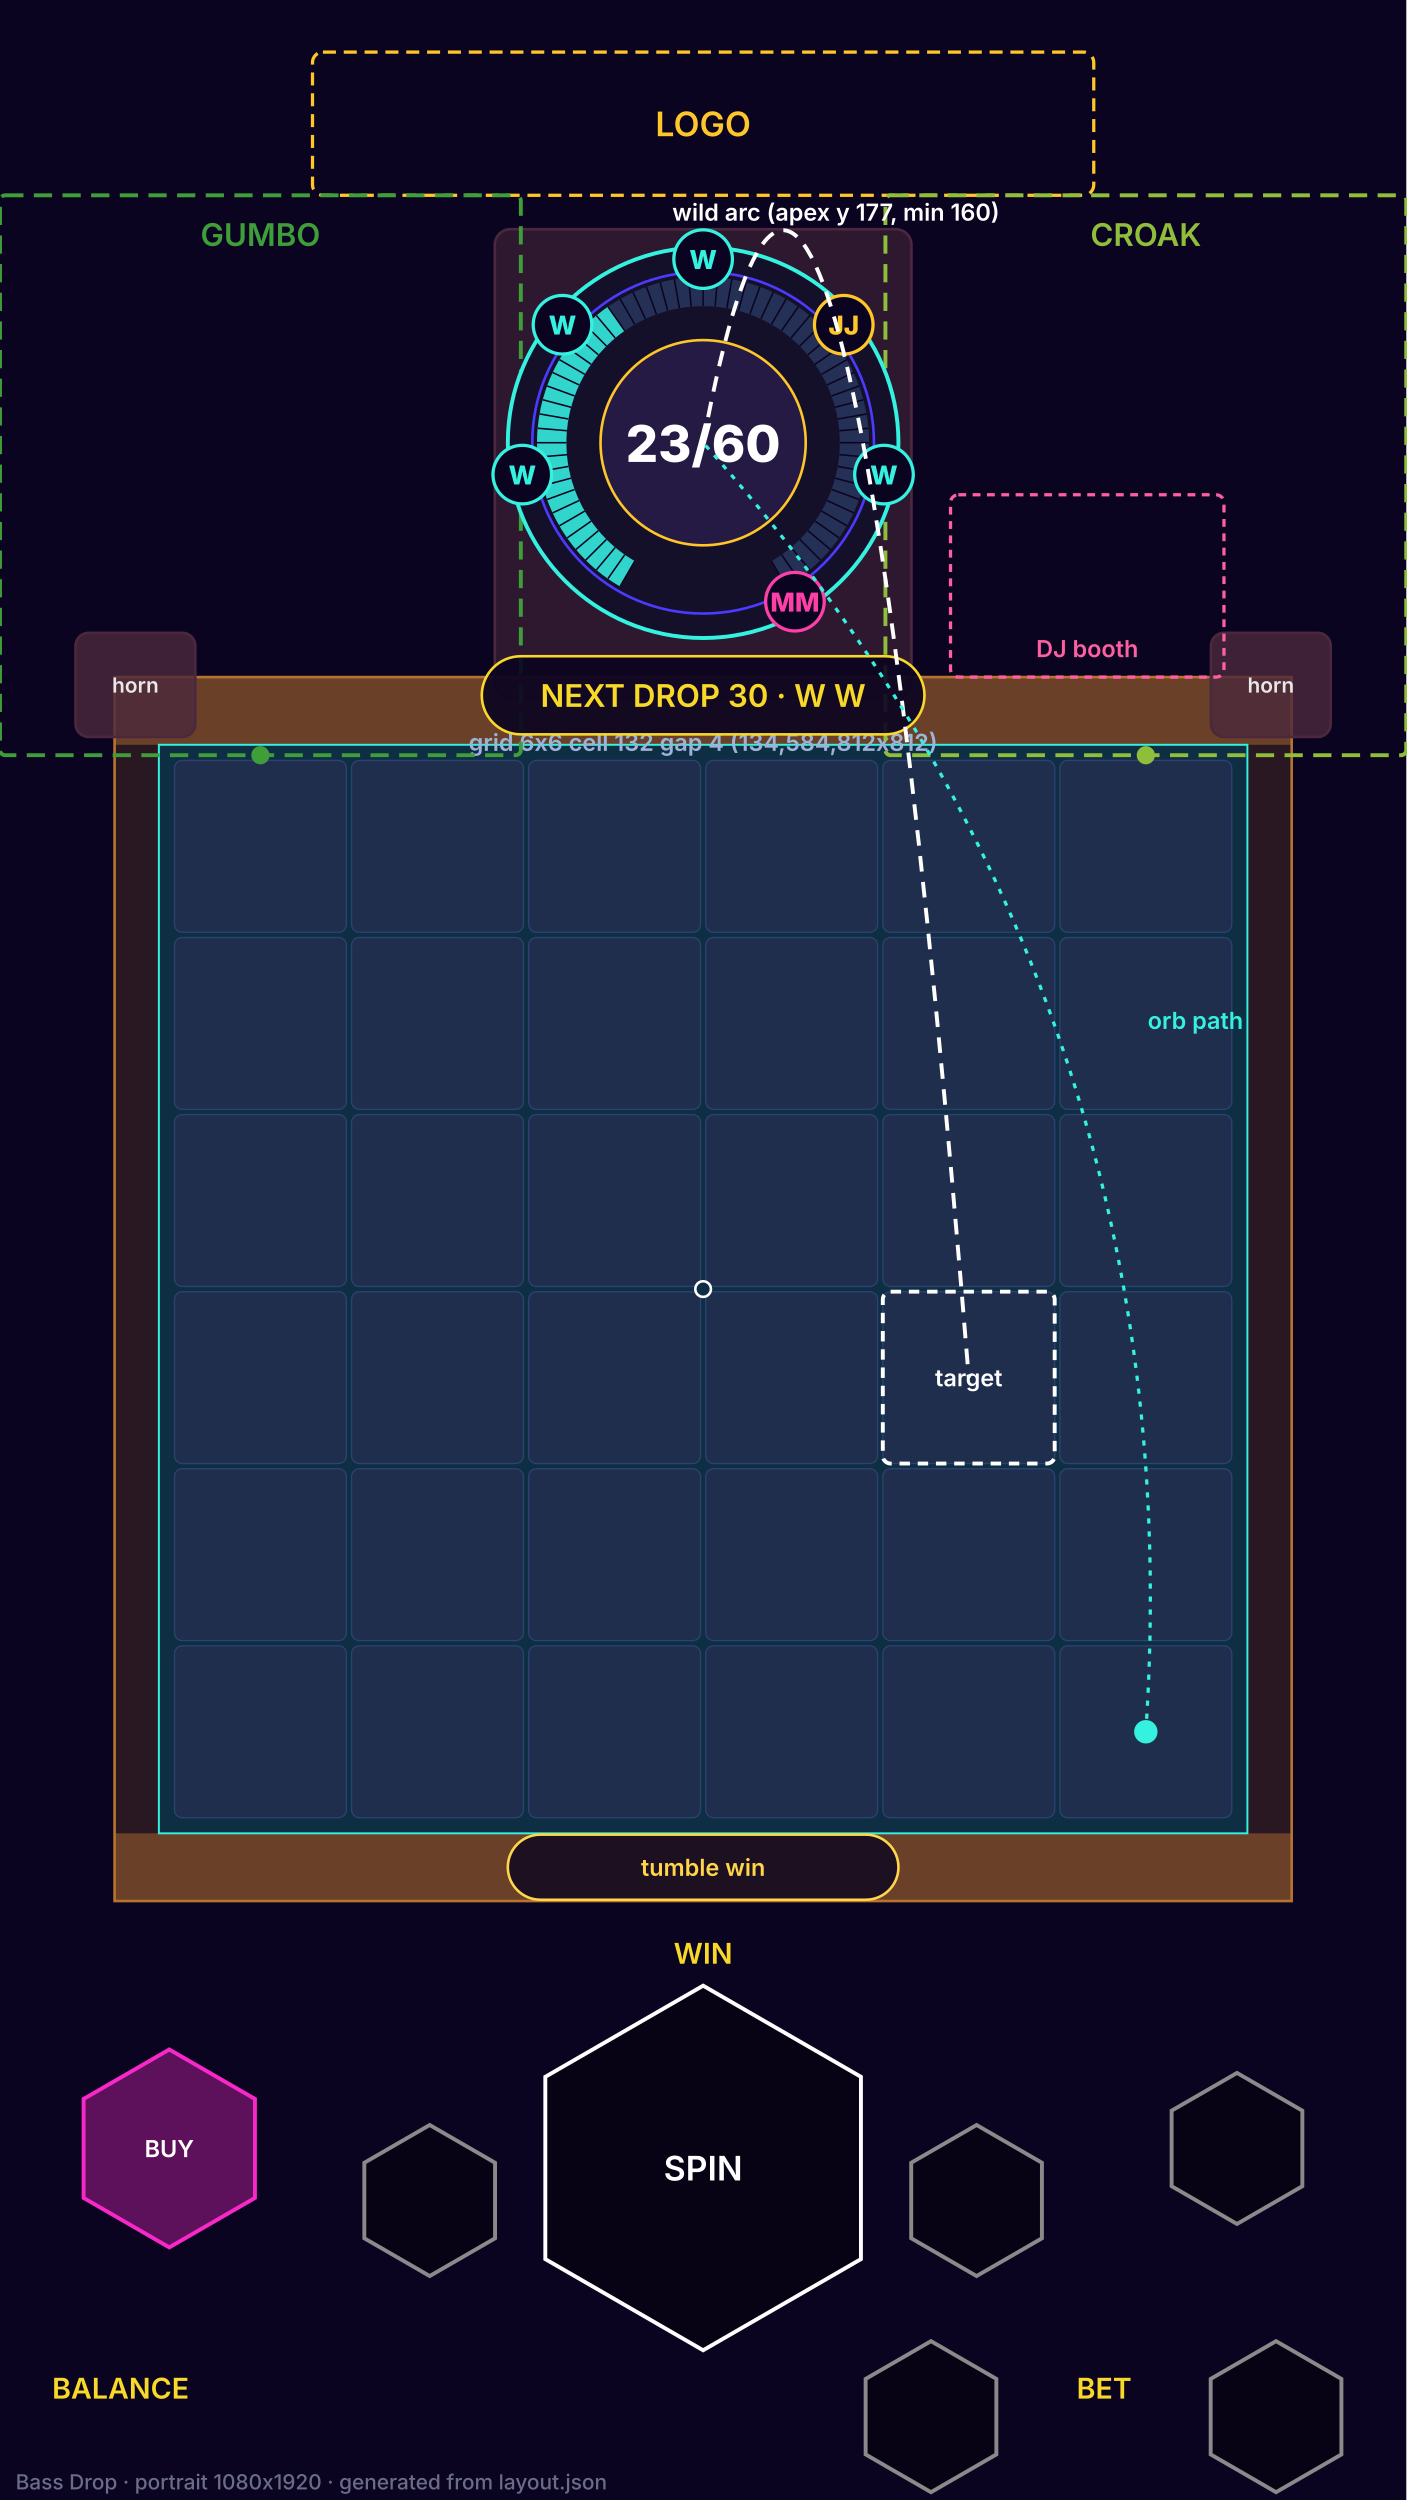
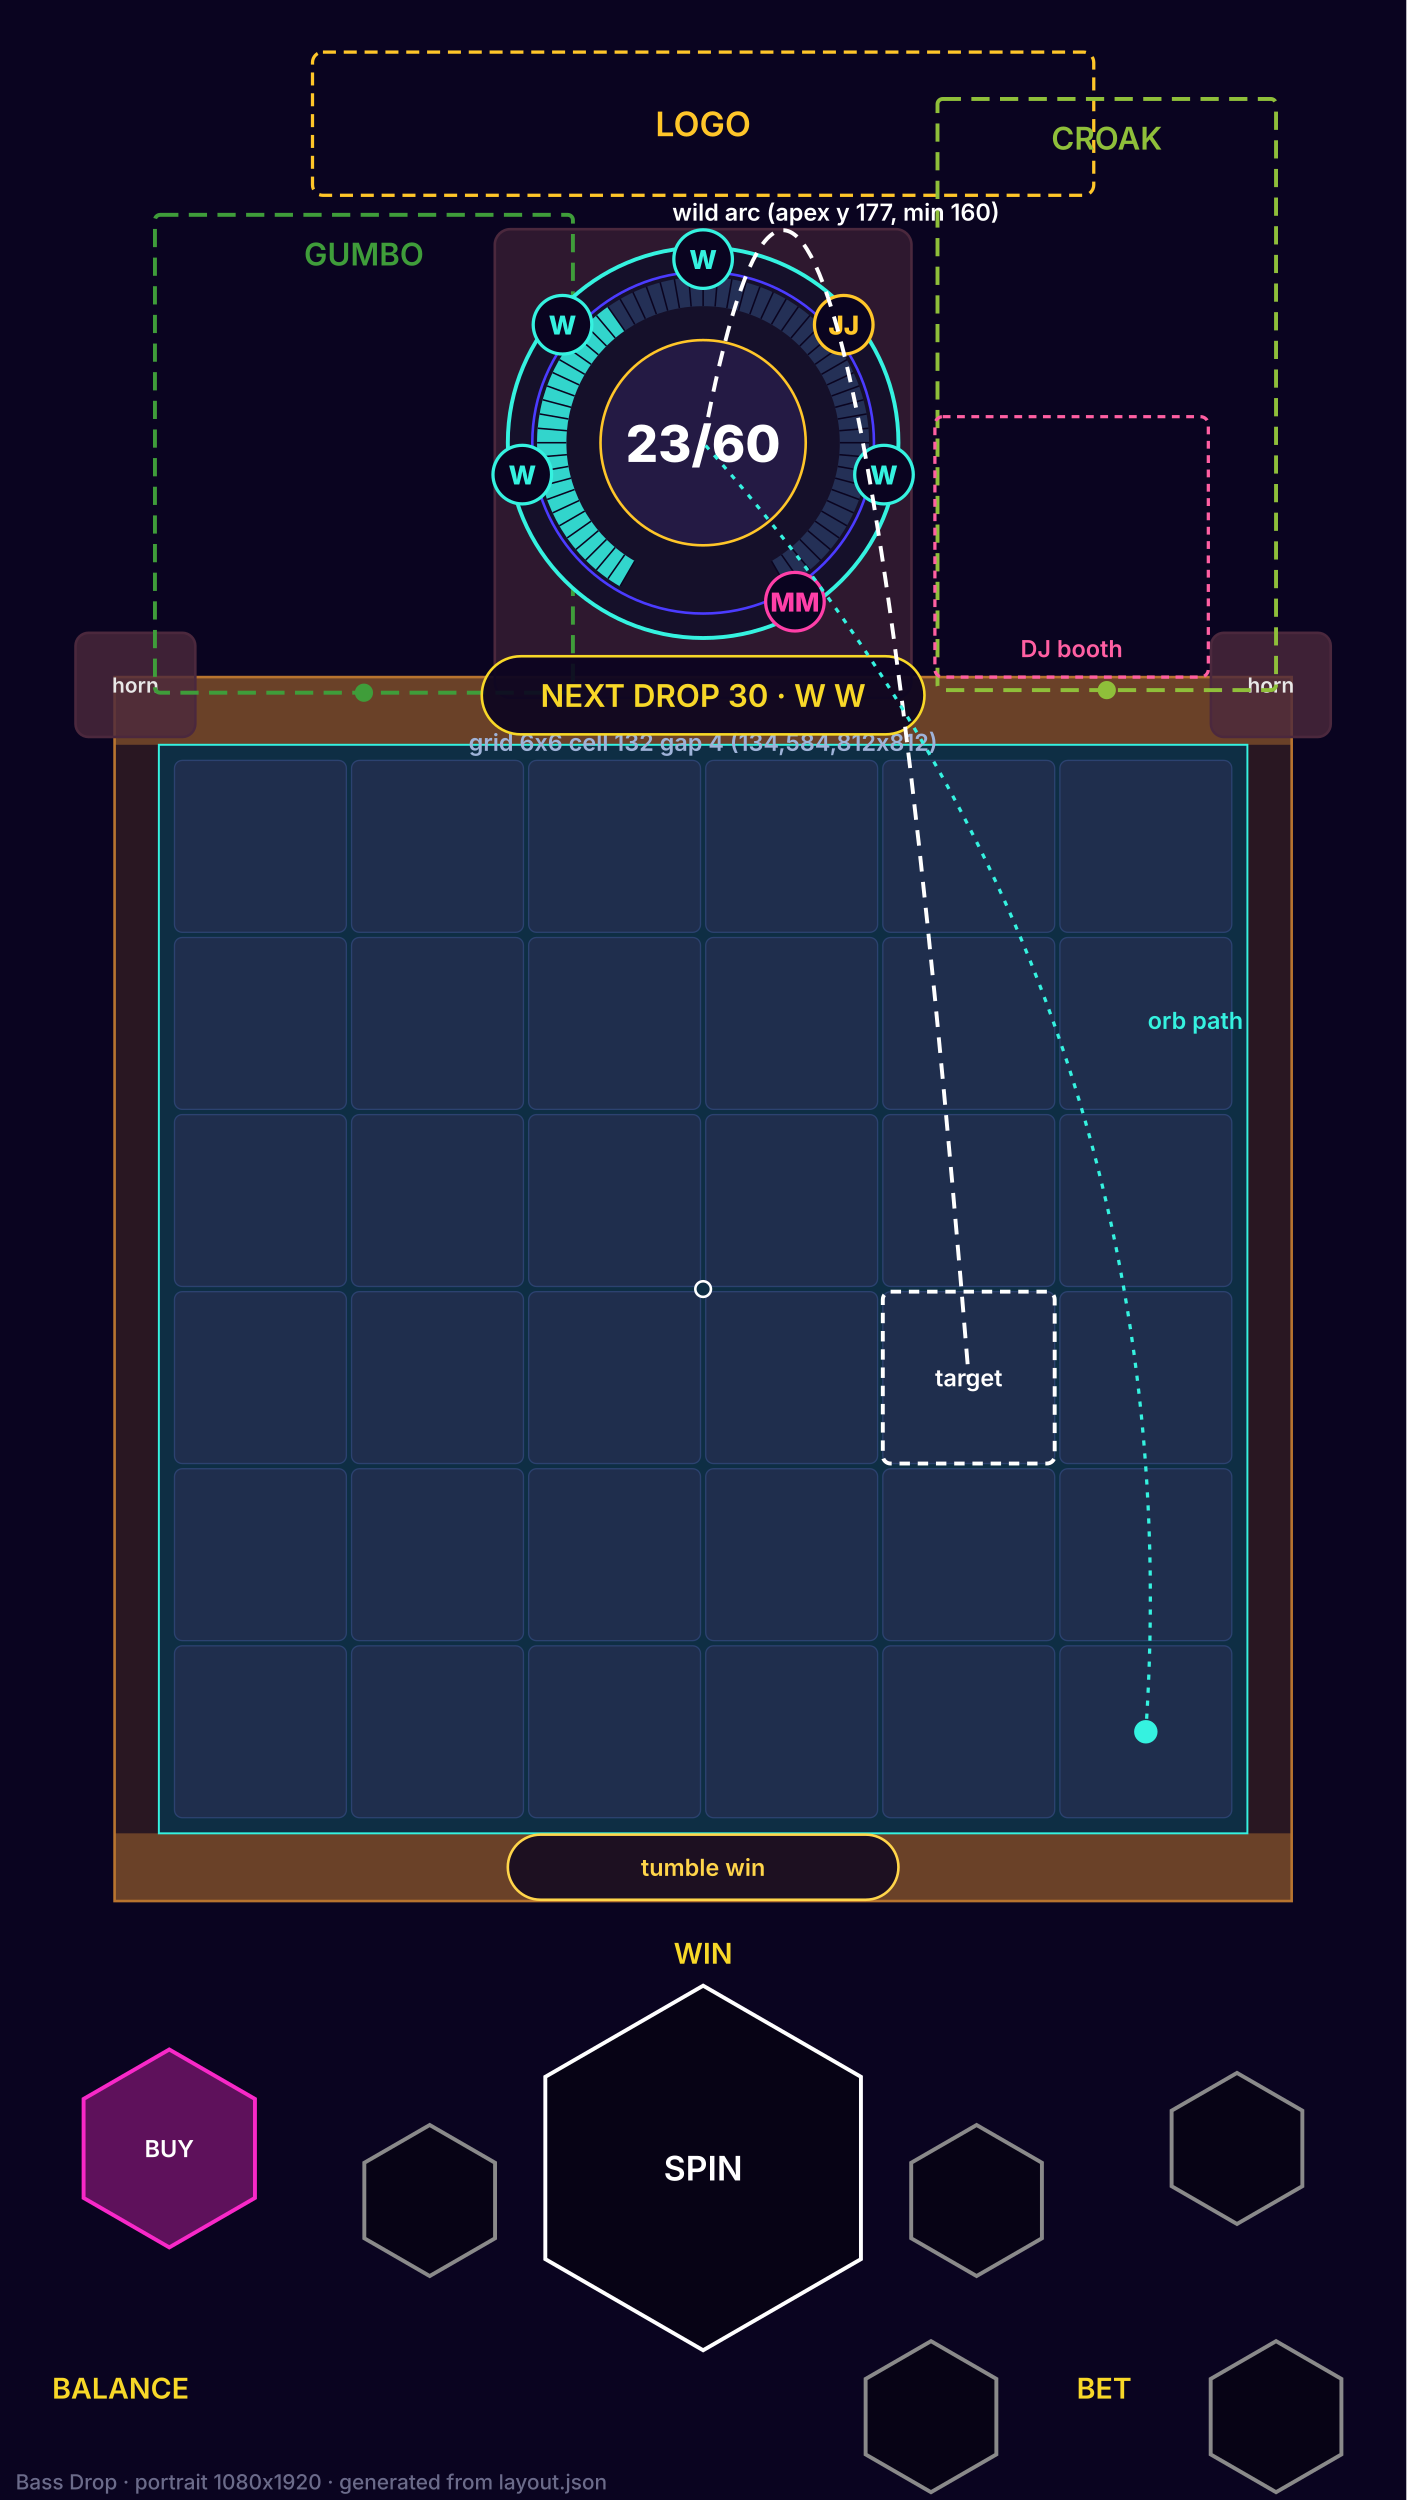
<svg xmlns="http://www.w3.org/2000/svg" viewBox="0 0 1080 1920" width="1080" height="1920">
  <rect width="1080" height="1920" fill="#0a0420" />
  <rect x="88" y="520" width="904" height="940" rx="0" fill="#b8742f" fill-opacity="0.18" stroke="#b8742f" stroke-width="2" />
  <rect x="88" y="520" width="904" height="52" rx="0" fill="#b8742f" fill-opacity="0.45" stroke="#b8742f" stroke-width="0" />
  <rect x="88" y="1408" width="904" height="52" rx="0" fill="#b8742f" fill-opacity="0.45" stroke="#b8742f" stroke-width="0" />
  <rect x="122" y="572" width="836" height="836" rx="0" fill="#0c3149" fill-opacity="0.9" stroke="#35f2e0" stroke-width="1.5" />
  <rect x="134" y="584" width="132" height="132" rx="6.0" fill="#1f2e4d" fill-opacity="1" stroke="#2c4270" stroke-width="1" />
  <rect x="134" y="720" width="132" height="132" rx="6.0" fill="#1f2e4d" fill-opacity="1" stroke="#2c4270" stroke-width="1" />
  <rect x="134" y="856" width="132" height="132" rx="6.0" fill="#1f2e4d" fill-opacity="1" stroke="#2c4270" stroke-width="1" />
  <rect x="134" y="992" width="132" height="132" rx="6.0" fill="#1f2e4d" fill-opacity="1" stroke="#2c4270" stroke-width="1" />
  <rect x="134" y="1128" width="132" height="132" rx="6.0" fill="#1f2e4d" fill-opacity="1" stroke="#2c4270" stroke-width="1" />
  <rect x="134" y="1264" width="132" height="132" rx="6.0" fill="#1f2e4d" fill-opacity="1" stroke="#2c4270" stroke-width="1" />
  <rect x="270" y="584" width="132" height="132" rx="6.0" fill="#1f2e4d" fill-opacity="1" stroke="#2c4270" stroke-width="1" />
  <rect x="270" y="720" width="132" height="132" rx="6.0" fill="#1f2e4d" fill-opacity="1" stroke="#2c4270" stroke-width="1" />
  <rect x="270" y="856" width="132" height="132" rx="6.0" fill="#1f2e4d" fill-opacity="1" stroke="#2c4270" stroke-width="1" />
  <rect x="270" y="992" width="132" height="132" rx="6.0" fill="#1f2e4d" fill-opacity="1" stroke="#2c4270" stroke-width="1" />
  <rect x="270" y="1128" width="132" height="132" rx="6.0" fill="#1f2e4d" fill-opacity="1" stroke="#2c4270" stroke-width="1" />
  <rect x="270" y="1264" width="132" height="132" rx="6.0" fill="#1f2e4d" fill-opacity="1" stroke="#2c4270" stroke-width="1" />
  <rect x="406" y="584" width="132" height="132" rx="6.0" fill="#1f2e4d" fill-opacity="1" stroke="#2c4270" stroke-width="1" />
  <rect x="406" y="720" width="132" height="132" rx="6.0" fill="#1f2e4d" fill-opacity="1" stroke="#2c4270" stroke-width="1" />
  <rect x="406" y="856" width="132" height="132" rx="6.0" fill="#1f2e4d" fill-opacity="1" stroke="#2c4270" stroke-width="1" />
  <rect x="406" y="992" width="132" height="132" rx="6.0" fill="#1f2e4d" fill-opacity="1" stroke="#2c4270" stroke-width="1" />
  <rect x="406" y="1128" width="132" height="132" rx="6.0" fill="#1f2e4d" fill-opacity="1" stroke="#2c4270" stroke-width="1" />
  <rect x="406" y="1264" width="132" height="132" rx="6.0" fill="#1f2e4d" fill-opacity="1" stroke="#2c4270" stroke-width="1" />
  <rect x="542" y="584" width="132" height="132" rx="6.0" fill="#1f2e4d" fill-opacity="1" stroke="#2c4270" stroke-width="1" />
  <rect x="542" y="720" width="132" height="132" rx="6.0" fill="#1f2e4d" fill-opacity="1" stroke="#2c4270" stroke-width="1" />
  <rect x="542" y="856" width="132" height="132" rx="6.0" fill="#1f2e4d" fill-opacity="1" stroke="#2c4270" stroke-width="1" />
  <rect x="542" y="992" width="132" height="132" rx="6.0" fill="#1f2e4d" fill-opacity="1" stroke="#2c4270" stroke-width="1" />
  <rect x="542" y="1128" width="132" height="132" rx="6.0" fill="#1f2e4d" fill-opacity="1" stroke="#2c4270" stroke-width="1" />
  <rect x="542" y="1264" width="132" height="132" rx="6.0" fill="#1f2e4d" fill-opacity="1" stroke="#2c4270" stroke-width="1" />
  <rect x="678" y="584" width="132" height="132" rx="6.0" fill="#1f2e4d" fill-opacity="1" stroke="#2c4270" stroke-width="1" />
  <rect x="678" y="720" width="132" height="132" rx="6.0" fill="#1f2e4d" fill-opacity="1" stroke="#2c4270" stroke-width="1" />
  <rect x="678" y="856" width="132" height="132" rx="6.0" fill="#1f2e4d" fill-opacity="1" stroke="#2c4270" stroke-width="1" />
  <rect x="678" y="992" width="132" height="132" rx="6.0" fill="#1f2e4d" fill-opacity="1" stroke="#2c4270" stroke-width="1" />
  <rect x="678" y="1128" width="132" height="132" rx="6.0" fill="#1f2e4d" fill-opacity="1" stroke="#2c4270" stroke-width="1" />
  <rect x="678" y="1264" width="132" height="132" rx="6.0" fill="#1f2e4d" fill-opacity="1" stroke="#2c4270" stroke-width="1" />
  <rect x="814" y="584" width="132" height="132" rx="6.0" fill="#1f2e4d" fill-opacity="1" stroke="#2c4270" stroke-width="1" />
  <rect x="814" y="720" width="132" height="132" rx="6.0" fill="#1f2e4d" fill-opacity="1" stroke="#2c4270" stroke-width="1" />
  <rect x="814" y="856" width="132" height="132" rx="6.0" fill="#1f2e4d" fill-opacity="1" stroke="#2c4270" stroke-width="1" />
  <rect x="814" y="992" width="132" height="132" rx="6.0" fill="#1f2e4d" fill-opacity="1" stroke="#2c4270" stroke-width="1" />
  <rect x="814" y="1128" width="132" height="132" rx="6.0" fill="#1f2e4d" fill-opacity="1" stroke="#2c4270" stroke-width="1" />
  <rect x="814" y="1264" width="132" height="132" rx="6.0" fill="#1f2e4d" fill-opacity="1" stroke="#2c4270" stroke-width="1" />
  <text x="540.0" y="570.0" font-family="Inter,Arial,sans-serif" font-size="18" font-weight="600" fill="#9fb3d9" text-anchor="middle" dominant-baseline="middle">grid 6x6  cell 132 gap 4  (134,584,812x812)</text>
  <rect x="678" y="992" width="132" height="132" rx="6.0" fill="none" fill-opacity="1.0" stroke="#ffffff" stroke-width="3.0" stroke-dasharray="8.0,6.0" />
  <text x="744.0" y="1058.0" font-family="Inter,Arial,sans-serif" font-size="18" font-weight="600" fill="#ffffff" text-anchor="middle" dominant-baseline="middle">target</text>
  <rect x="58" y="486" width="92" height="80" rx="10" fill="#4b283d" fill-opacity="0.8" stroke="#4b283d" stroke-width="2" />
  <text x="104.0" y="526.0" font-family="Inter,Arial,sans-serif" font-size="16" font-weight="600" fill="#e8e8e8" text-anchor="middle" dominant-baseline="middle">horn</text>
  <rect x="930" y="486" width="92" height="80" rx="10" fill="#4b283d" fill-opacity="0.8" stroke="#4b283d" stroke-width="2" />
  <text x="976.0" y="526.0" font-family="Inter,Arial,sans-serif" font-size="16" font-weight="600" fill="#e8e8e8" text-anchor="middle" dominant-baseline="middle">horn</text>
  <rect x="240" y="40" width="600" height="110" rx="8" fill="none" fill-opacity="1.0" stroke="#ffc629" stroke-width="2.5" stroke-dasharray="10,6" />
  <text x="540.0" y="95.0" font-family="Inter,Arial,sans-serif" font-size="26" font-weight="600" fill="#ffc629" text-anchor="middle" dominant-baseline="middle">LOGO</text>
  <rect x="380" y="176" width="320" height="360" rx="12" fill="#4b283d" fill-opacity="0.55" stroke="#4b283d" stroke-width="2" />
-   <rect x="0" y="150" width="400" height="430" rx="4" fill="none" fill-opacity="1.0" stroke="#3f9d3a" stroke-width="3" stroke-dasharray="14,8" />
-   <text x="200.0" y="180" font-family="Inter,Arial,sans-serif" font-size="24" font-weight="600" fill="#3f9d3a" text-anchor="middle" dominant-baseline="middle">GUMBO</text>
-   <circle cx="200" cy="580" r="7" fill="#3f9d3a" />
-   <rect x="680" y="150" width="400" height="430" rx="4" fill="none" fill-opacity="1.0" stroke="#8fbf3a" stroke-width="3" stroke-dasharray="14,8" />
-   <text x="880.0" y="180" font-family="Inter,Arial,sans-serif" font-size="24" font-weight="600" fill="#8fbf3a" text-anchor="middle" dominant-baseline="middle">CROAK</text>
-   <circle cx="880" cy="580" r="7" fill="#8fbf3a" />
-   <rect x="730" y="380" width="210" height="140" rx="6" fill="none" fill-opacity="1.0" stroke="#ff5fa2" stroke-width="2.5" stroke-dasharray="6,5" />
-   <text x="835.0" y="498" font-family="Inter,Arial,sans-serif" font-size="18" font-weight="600" fill="#ff5fa2" text-anchor="middle" dominant-baseline="middle">DJ booth</text>
+   <rect x="119" y="165" width="321" height="367" rx="4" fill="none" fill-opacity="1.0" stroke="#3f9d3a" stroke-width="3" stroke-dasharray="14,8" />
+   <text x="279.5" y="195" font-family="Inter,Arial,sans-serif" font-size="24" font-weight="600" fill="#3f9d3a" text-anchor="middle" dominant-baseline="middle">GUMBO</text>
+   <circle cx="279.5" cy="532" r="7" fill="#3f9d3a" />
+   <rect x="720" y="76" width="260" height="454" rx="4" fill="none" fill-opacity="1.0" stroke="#8fbf3a" stroke-width="3" stroke-dasharray="14,8" />
+   <text x="850.0" y="106" font-family="Inter,Arial,sans-serif" font-size="24" font-weight="600" fill="#8fbf3a" text-anchor="middle" dominant-baseline="middle">CROAK</text>
+   <circle cx="850" cy="530" r="7" fill="#8fbf3a" />
+   <rect x="718" y="320" width="210" height="200" rx="6" fill="none" fill-opacity="1.0" stroke="#ff5fa2" stroke-width="2.5" stroke-dasharray="6,5" />
+   <text x="823.0" y="498" font-family="Inter,Arial,sans-serif" font-size="18" font-weight="600" fill="#ff5fa2" text-anchor="middle" dominant-baseline="middle">DJ booth</text>
  <circle cx="540" cy="340" r="150.0" fill="#15102a" stroke="#35f2e0" stroke-width="3.0" />
  <circle cx="540" cy="340" r="131.2" fill="none" stroke="#4b3bff" stroke-width="2.0" />
  <path d="M481.9,440.7 A116.2,116.2 0 1 1 598.1,440.7" fill="none" stroke="#243056" stroke-width="22.5" />
  <path d="M481.9,440.7 A116.2,116.2 0 0 1 473.3,244.8" fill="none" stroke="#35f2e0" stroke-opacity="0.85" stroke-width="22.5" />
  <line x1="487.5" y1="430.9" x2="476.2" y2="450.4" stroke="#0a0420" stroke-width="1.2" />
  <line x1="479.8" y1="426.0" x2="466.9" y2="444.4" stroke="#0a0420" stroke-width="1.2" />
  <line x1="472.5" y1="420.4" x2="458.0" y2="437.7" stroke="#0a0420" stroke-width="1.2" />
  <line x1="465.8" y1="414.2" x2="449.8" y2="430.2" stroke="#0a0420" stroke-width="1.2" />
  <line x1="459.6" y1="407.5" x2="442.3" y2="422.0" stroke="#0a0420" stroke-width="1.2" />
  <line x1="454.0" y1="400.2" x2="435.6" y2="413.1" stroke="#0a0420" stroke-width="1.2" />
  <line x1="449.1" y1="392.5" x2="429.6" y2="403.8" stroke="#0a0420" stroke-width="1.2" />
  <line x1="444.8" y1="384.4" x2="424.4" y2="393.9" stroke="#0a0420" stroke-width="1.2" />
  <line x1="441.3" y1="375.9" x2="420.2" y2="383.6" stroke="#0a0420" stroke-width="1.2" />
  <line x1="438.6" y1="367.2" x2="416.8" y2="373.0" stroke="#0a0420" stroke-width="1.2" />
  <line x1="436.6" y1="358.2" x2="414.4" y2="362.1" stroke="#0a0420" stroke-width="1.2" />
  <line x1="435.4" y1="349.2" x2="413.0" y2="351.1" stroke="#0a0420" stroke-width="1.2" />
  <line x1="435.0" y1="340.0" x2="412.5" y2="340.0" stroke="#0a0420" stroke-width="1.2" />
  <line x1="435.4" y1="330.8" x2="413.0" y2="328.9" stroke="#0a0420" stroke-width="1.2" />
  <line x1="436.6" y1="321.8" x2="414.4" y2="317.9" stroke="#0a0420" stroke-width="1.2" />
  <line x1="438.6" y1="312.8" x2="416.8" y2="307.0" stroke="#0a0420" stroke-width="1.2" />
  <line x1="441.3" y1="304.1" x2="420.2" y2="296.4" stroke="#0a0420" stroke-width="1.2" />
  <line x1="444.8" y1="295.6" x2="424.4" y2="286.1" stroke="#0a0420" stroke-width="1.2" />
  <line x1="449.1" y1="287.5" x2="429.6" y2="276.2" stroke="#0a0420" stroke-width="1.2" />
  <line x1="454.0" y1="279.8" x2="435.6" y2="266.9" stroke="#0a0420" stroke-width="1.2" />
  <line x1="459.6" y1="272.5" x2="442.3" y2="258.0" stroke="#0a0420" stroke-width="1.2" />
  <line x1="465.8" y1="265.8" x2="449.8" y2="249.8" stroke="#0a0420" stroke-width="1.2" />
  <line x1="472.5" y1="259.6" x2="458.0" y2="242.3" stroke="#0a0420" stroke-width="1.2" />
  <line x1="479.8" y1="254.0" x2="466.9" y2="235.6" stroke="#0a0420" stroke-width="1.2" />
  <line x1="487.5" y1="249.1" x2="476.2" y2="229.6" stroke="#0a0420" stroke-width="1.2" />
  <line x1="495.6" y1="244.8" x2="486.1" y2="224.4" stroke="#0a0420" stroke-width="1.2" />
  <line x1="504.1" y1="241.3" x2="496.4" y2="220.2" stroke="#0a0420" stroke-width="1.2" />
  <line x1="512.8" y1="238.6" x2="507.0" y2="216.8" stroke="#0a0420" stroke-width="1.2" />
  <line x1="521.8" y1="236.6" x2="517.9" y2="214.4" stroke="#0a0420" stroke-width="1.2" />
  <line x1="530.8" y1="235.4" x2="528.9" y2="213.0" stroke="#0a0420" stroke-width="1.2" />
  <line x1="540.0" y1="235.0" x2="540.0" y2="212.5" stroke="#0a0420" stroke-width="1.2" />
  <line x1="549.2" y1="235.4" x2="551.1" y2="213.0" stroke="#0a0420" stroke-width="1.2" />
  <line x1="558.2" y1="236.6" x2="562.1" y2="214.4" stroke="#0a0420" stroke-width="1.2" />
  <line x1="567.2" y1="238.6" x2="573.0" y2="216.8" stroke="#0a0420" stroke-width="1.2" />
  <line x1="575.9" y1="241.3" x2="583.6" y2="220.2" stroke="#0a0420" stroke-width="1.2" />
  <line x1="584.4" y1="244.8" x2="593.9" y2="224.4" stroke="#0a0420" stroke-width="1.2" />
  <line x1="592.5" y1="249.1" x2="603.8" y2="229.6" stroke="#0a0420" stroke-width="1.2" />
  <line x1="600.2" y1="254.0" x2="613.1" y2="235.6" stroke="#0a0420" stroke-width="1.2" />
  <line x1="607.5" y1="259.6" x2="622.0" y2="242.3" stroke="#0a0420" stroke-width="1.2" />
  <line x1="614.2" y1="265.8" x2="630.2" y2="249.8" stroke="#0a0420" stroke-width="1.2" />
  <line x1="620.4" y1="272.5" x2="637.7" y2="258.0" stroke="#0a0420" stroke-width="1.2" />
  <line x1="626.0" y1="279.8" x2="644.4" y2="266.9" stroke="#0a0420" stroke-width="1.2" />
  <line x1="630.9" y1="287.5" x2="650.4" y2="276.2" stroke="#0a0420" stroke-width="1.2" />
  <line x1="635.2" y1="295.6" x2="655.6" y2="286.1" stroke="#0a0420" stroke-width="1.2" />
  <line x1="638.7" y1="304.1" x2="659.8" y2="296.4" stroke="#0a0420" stroke-width="1.2" />
  <line x1="641.4" y1="312.8" x2="663.2" y2="307.0" stroke="#0a0420" stroke-width="1.2" />
  <line x1="643.4" y1="321.8" x2="665.6" y2="317.9" stroke="#0a0420" stroke-width="1.2" />
  <line x1="644.6" y1="330.8" x2="667.0" y2="328.9" stroke="#0a0420" stroke-width="1.2" />
  <line x1="645.0" y1="340.0" x2="667.5" y2="340.0" stroke="#0a0420" stroke-width="1.2" />
  <line x1="644.6" y1="349.2" x2="667.0" y2="351.1" stroke="#0a0420" stroke-width="1.2" />
  <line x1="643.4" y1="358.2" x2="665.6" y2="362.1" stroke="#0a0420" stroke-width="1.2" />
  <line x1="641.4" y1="367.2" x2="663.2" y2="373.0" stroke="#0a0420" stroke-width="1.2" />
  <line x1="638.7" y1="375.9" x2="659.8" y2="383.6" stroke="#0a0420" stroke-width="1.2" />
  <line x1="635.2" y1="384.4" x2="655.6" y2="393.9" stroke="#0a0420" stroke-width="1.2" />
  <line x1="630.9" y1="392.5" x2="650.4" y2="403.8" stroke="#0a0420" stroke-width="1.2" />
  <line x1="626.0" y1="400.2" x2="644.4" y2="413.1" stroke="#0a0420" stroke-width="1.2" />
  <line x1="620.4" y1="407.5" x2="637.7" y2="422.0" stroke="#0a0420" stroke-width="1.2" />
  <line x1="614.2" y1="414.2" x2="630.2" y2="430.2" stroke="#0a0420" stroke-width="1.2" />
  <line x1="607.5" y1="420.4" x2="622.0" y2="437.7" stroke="#0a0420" stroke-width="1.2" />
  <line x1="600.2" y1="426.0" x2="613.1" y2="444.4" stroke="#0a0420" stroke-width="1.2" />
  <line x1="592.5" y1="430.9" x2="603.8" y2="450.4" stroke="#0a0420" stroke-width="1.2" />
  <circle cx="540" cy="340" r="78.8" fill="#241a44" stroke="#ffc629" stroke-width="2.0" />
  <text x="540" y="340" font-family="Inter,Arial,sans-serif" font-size="39" font-weight="800" fill="#ffffff" text-anchor="middle" dominant-baseline="middle">23/60</text>
  <circle cx="401.1" cy="364.5" r="22.5" fill="#0a0420" stroke="#35f2e0" stroke-width="2.5" />
  <text x="401.142" y="364.484" font-family="Inter,Arial,sans-serif" font-size="20" font-weight="800" fill="#35f2e0" text-anchor="middle" dominant-baseline="middle">W</text>
  <circle cx="432.0" cy="249.4" r="22.5" fill="#0a0420" stroke="#35f2e0" stroke-width="2.5" />
  <text x="431.988" y="249.367" font-family="Inter,Arial,sans-serif" font-size="20" font-weight="800" fill="#35f2e0" text-anchor="middle" dominant-baseline="middle">W</text>
  <circle cx="540.0" cy="199.0" r="22.5" fill="#0a0420" stroke="#35f2e0" stroke-width="2.5" />
  <text x="540.0" y="199.0" font-family="Inter,Arial,sans-serif" font-size="20" font-weight="800" fill="#35f2e0" text-anchor="middle" dominant-baseline="middle">W</text>
  <circle cx="648.0" cy="249.4" r="22.5" fill="#0a0420" stroke="#ffc629" stroke-width="2.5" />
  <text x="648.012" y="249.367" font-family="Inter,Arial,sans-serif" font-size="20" font-weight="800" fill="#ffc629" text-anchor="middle" dominant-baseline="middle">JJ</text>
  <circle cx="678.9" cy="364.5" r="22.5" fill="#0a0420" stroke="#35f2e0" stroke-width="2.5" />
  <text x="678.858" y="364.484" font-family="Inter,Arial,sans-serif" font-size="20" font-weight="800" fill="#35f2e0" text-anchor="middle" dominant-baseline="middle">W</text>
  <circle cx="610.5" cy="462.1" r="22.5" fill="#0a0420" stroke="#ff3fa8" stroke-width="2.5" />
  <text x="610.5" y="462.11" font-family="Inter,Arial,sans-serif" font-size="20" font-weight="800" fill="#ff3fa8" text-anchor="middle" dominant-baseline="middle">MM</text>
  <rect x="370" y="504" width="340" height="60" rx="30.0" fill="#0a0420" fill-opacity="0.9" stroke="#f8d828" stroke-width="2" />
  <text x="540.0" y="534.0" font-family="Inter,Arial,sans-serif" font-size="24" font-weight="600" fill="#f8d828" text-anchor="middle" dominant-baseline="middle">NEXT DROP 30 · W W</text>
  <path d="M540,340 Q642.0,-202.4 744.0,1058.0" fill="none" stroke="#ffffff" stroke-width="3.0" stroke-dasharray="12.0,8.0" />
  <text x="642.0" y="162.8" font-family="Inter,Arial,sans-serif" font-size="18" font-weight="600" fill="#ffffff" text-anchor="middle" dominant-baseline="middle">wild arc (apex y 177, min 160)</text>
  <path d="M880.0,1330.0 Q918.1,763.5 540,340" fill="none" stroke="#35f2e0" stroke-width="2.5" stroke-dasharray="4.0,6.0" />
  <circle cx="880.0" cy="1330.0" r="9.0" fill="#35f2e0" />
  <text x="918.071" y="783.541" font-family="Inter,Arial,sans-serif" font-size="18" font-weight="600" fill="#35f2e0" text-anchor="middle" dominant-baseline="middle">orb path</text>
  <rect x="390.0" y="1409.0" width="300.0" height="50.0" rx="25.0" fill="#0a0420" fill-opacity="0.8" stroke="#ffd54a" stroke-width="2" />
  <text x="540" y="1434" font-family="Inter,Arial,sans-serif" font-size="18" font-weight="600" fill="#ffd54a" text-anchor="middle" dominant-baseline="middle">tumble win</text>
  <polygon points="380.2,1719.0 330.0,1748.0 279.8,1719.0 279.8,1661.0 330.0,1632.0 380.2,1661.0" fill="#000000" fill-opacity="0.35" stroke="#8a8a8a" stroke-width="3" />
  <polygon points="800.2,1719.0 750.0,1748.0 699.8,1719.0 699.8,1661.0 750.0,1632.0 800.2,1661.0" fill="#000000" fill-opacity="0.35" stroke="#8a8a8a" stroke-width="3" />
  <polygon points="1000.2,1679.0 950.0,1708.0 899.8,1679.0 899.8,1621.0 950.0,1592.0 1000.2,1621.0" fill="#000000" fill-opacity="0.35" stroke="#8a8a8a" stroke-width="3" />
  <polygon points="765.2,1885.0 715.0,1914.0 664.8,1885.0 664.8,1827.0 715.0,1798.0 765.2,1827.0" fill="#000000" fill-opacity="0.35" stroke="#8a8a8a" stroke-width="3" />
  <polygon points="1030.2,1885.0 980.0,1914.0 929.8,1885.0 929.8,1827.0 980.0,1798.0 1030.2,1827.0" fill="#000000" fill-opacity="0.35" stroke="#8a8a8a" stroke-width="3" />
  <polygon points="195.8,1688.0 130.0,1726.0 64.2,1688.0 64.2,1612.0 130.0,1574.0 195.8,1612.0" fill="#f828c8" fill-opacity="0.35" stroke="#f828c8" stroke-width="3" />
  <text x="130" y="1650" font-family="Inter,Arial,sans-serif" font-size="18" font-weight="600" fill="#ffffff" text-anchor="middle" dominant-baseline="middle">BUY</text>
  <polygon points="661.2,1735.0 540.0,1805.0 418.8,1735.0 418.8,1595.0 540.0,1525.0 661.2,1595.0" fill="#000000" fill-opacity="0.35" stroke="#ffffff" stroke-width="3" />
  <text x="540" y="1665" font-family="Inter,Arial,sans-serif" font-size="26" font-weight="600" fill="#ffffff" text-anchor="middle" dominant-baseline="middle">SPIN</text>
  <text x="40" y="1834" font-family="Inter,Arial,sans-serif" font-size="22" font-weight="600" fill="#f8d828" text-anchor="start" dominant-baseline="middle">BALANCE</text>
  <text x="848" y="1834" font-family="Inter,Arial,sans-serif" font-size="22" font-weight="600" fill="#f8d828" text-anchor="middle" dominant-baseline="middle">BET</text>
  <text x="540" y="1500" font-family="Inter,Arial,sans-serif" font-size="22" font-weight="600" fill="#f8d828" text-anchor="middle" dominant-baseline="middle">WIN</text>
  <circle cx="540" cy="990" r="6" fill="none" stroke="#ffffff" stroke-width="2" />
  <text x="12" y="1906" font-family="Inter,Arial,sans-serif" font-size="16" font-weight="500" fill="#6b6b8a" text-anchor="start" dominant-baseline="middle">Bass Drop · portrait 1080x1920 · generated from layout.json</text>
</svg>
